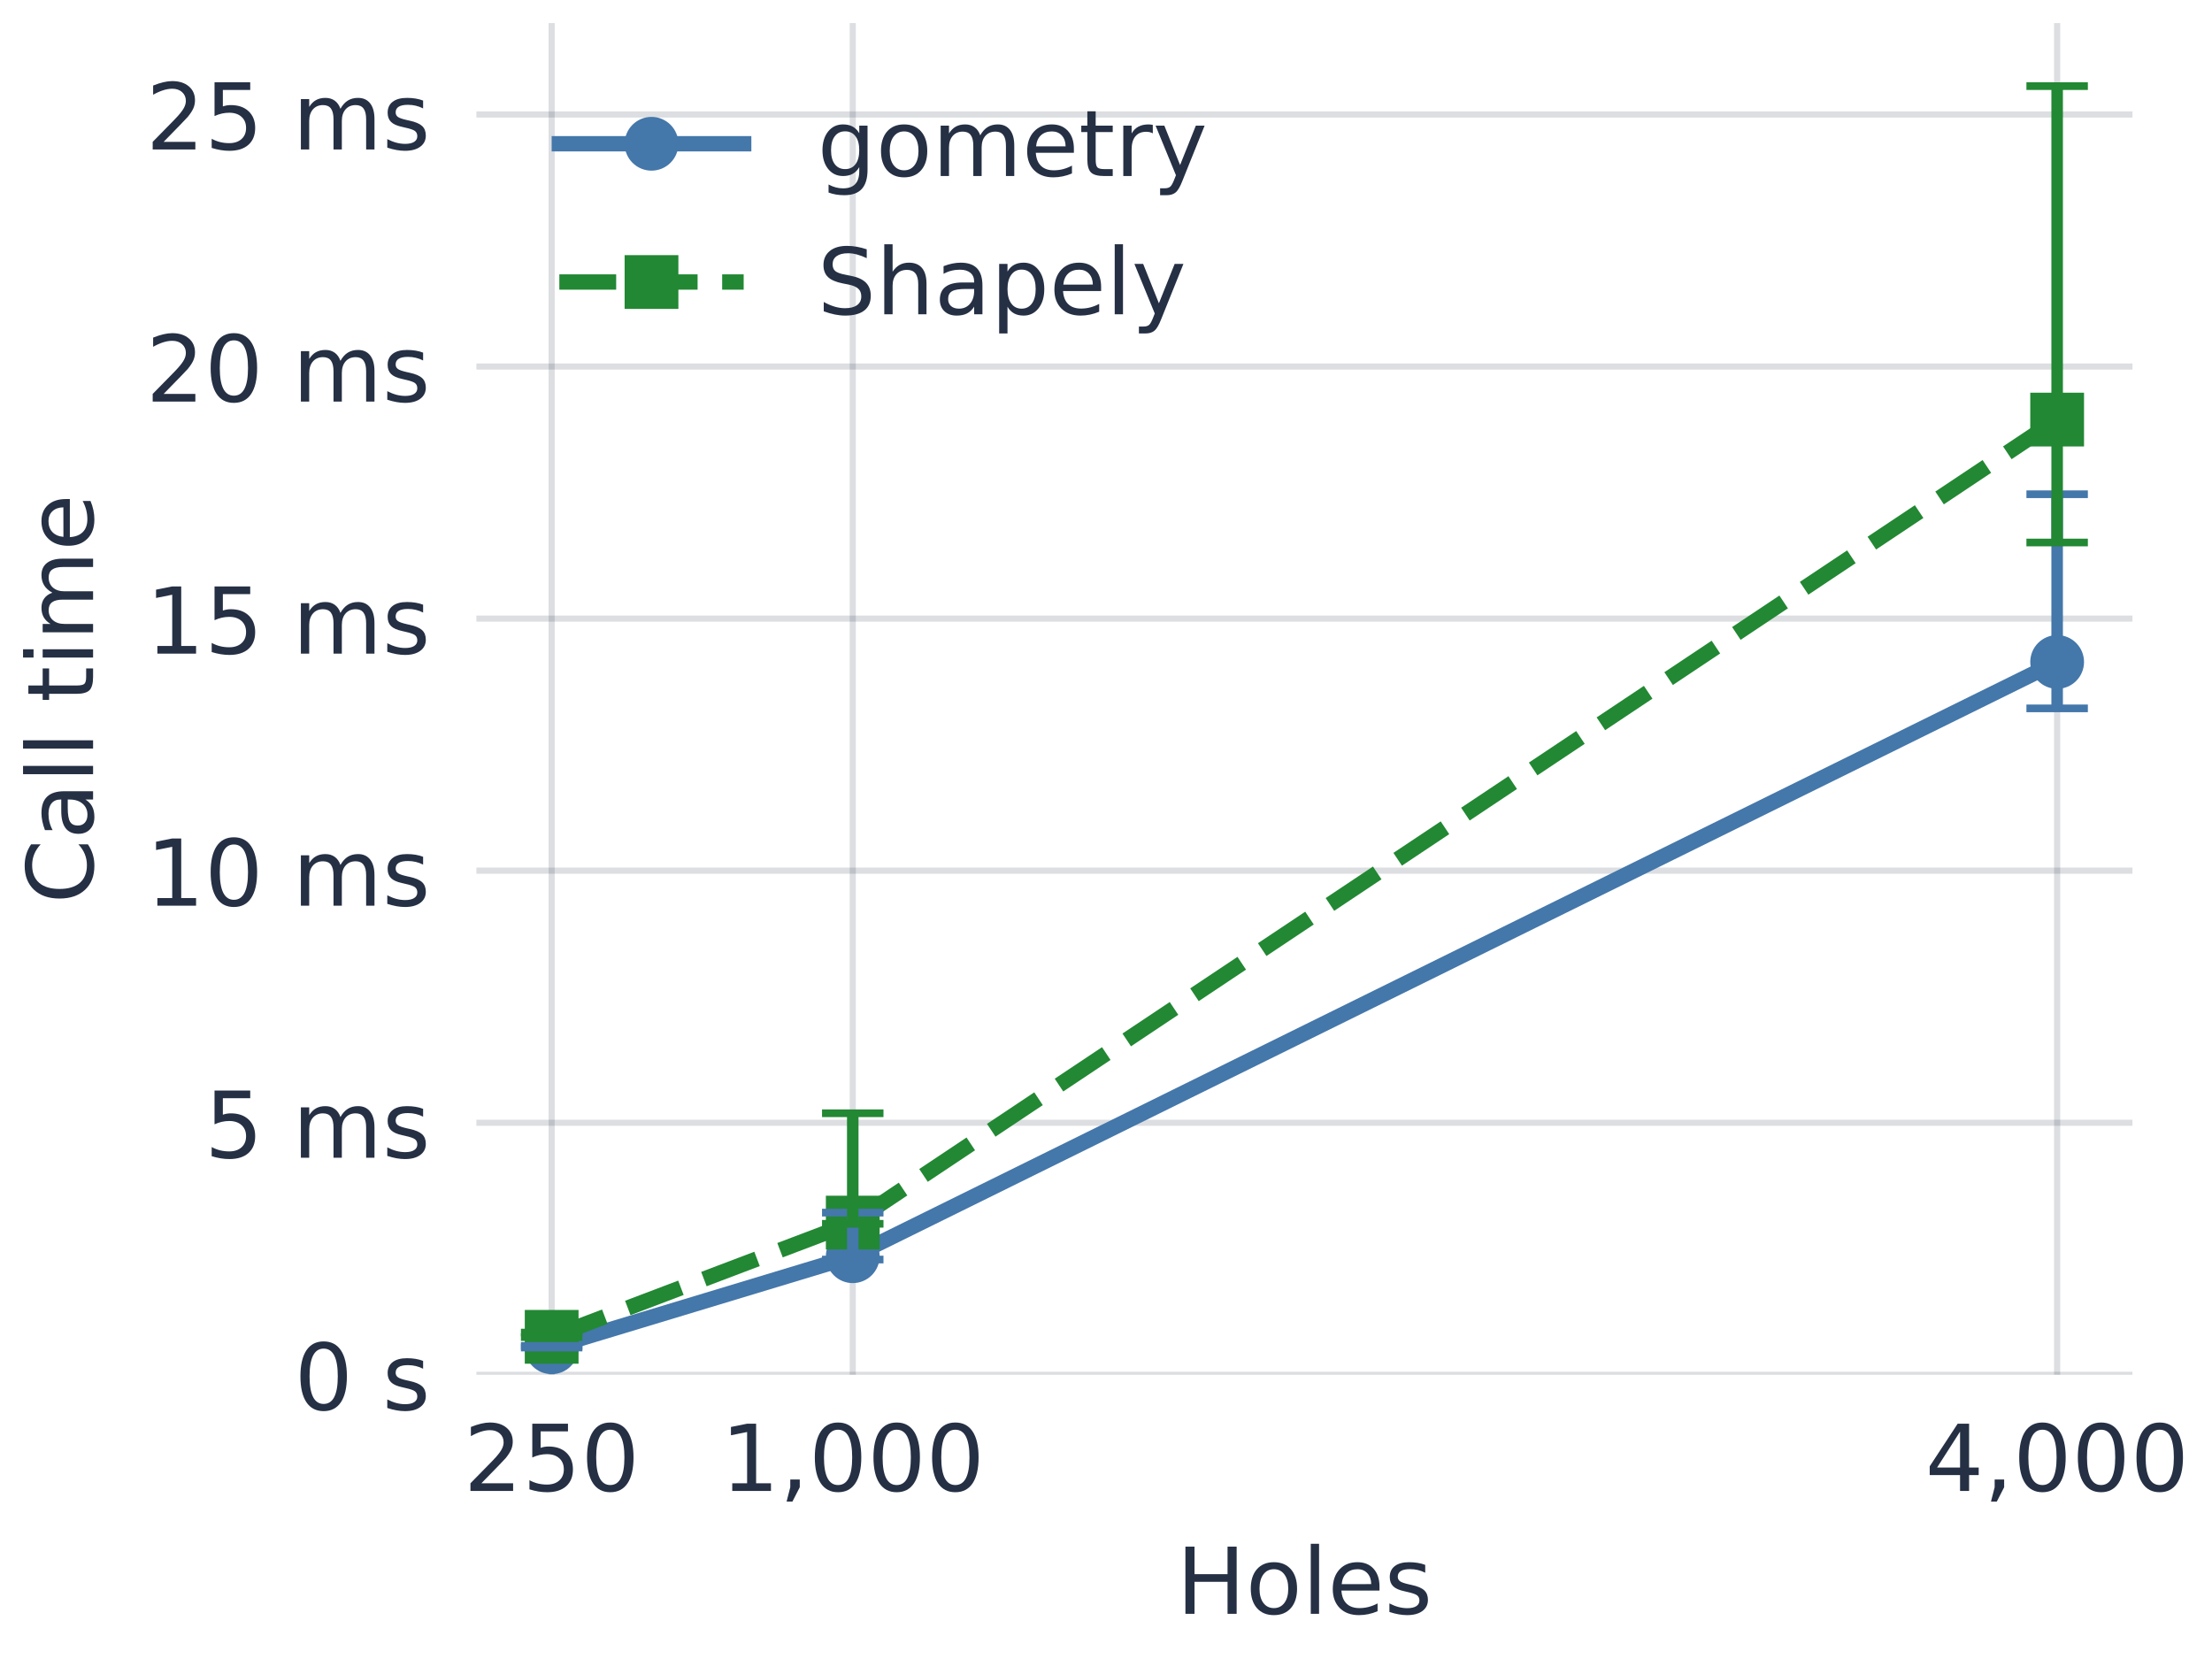
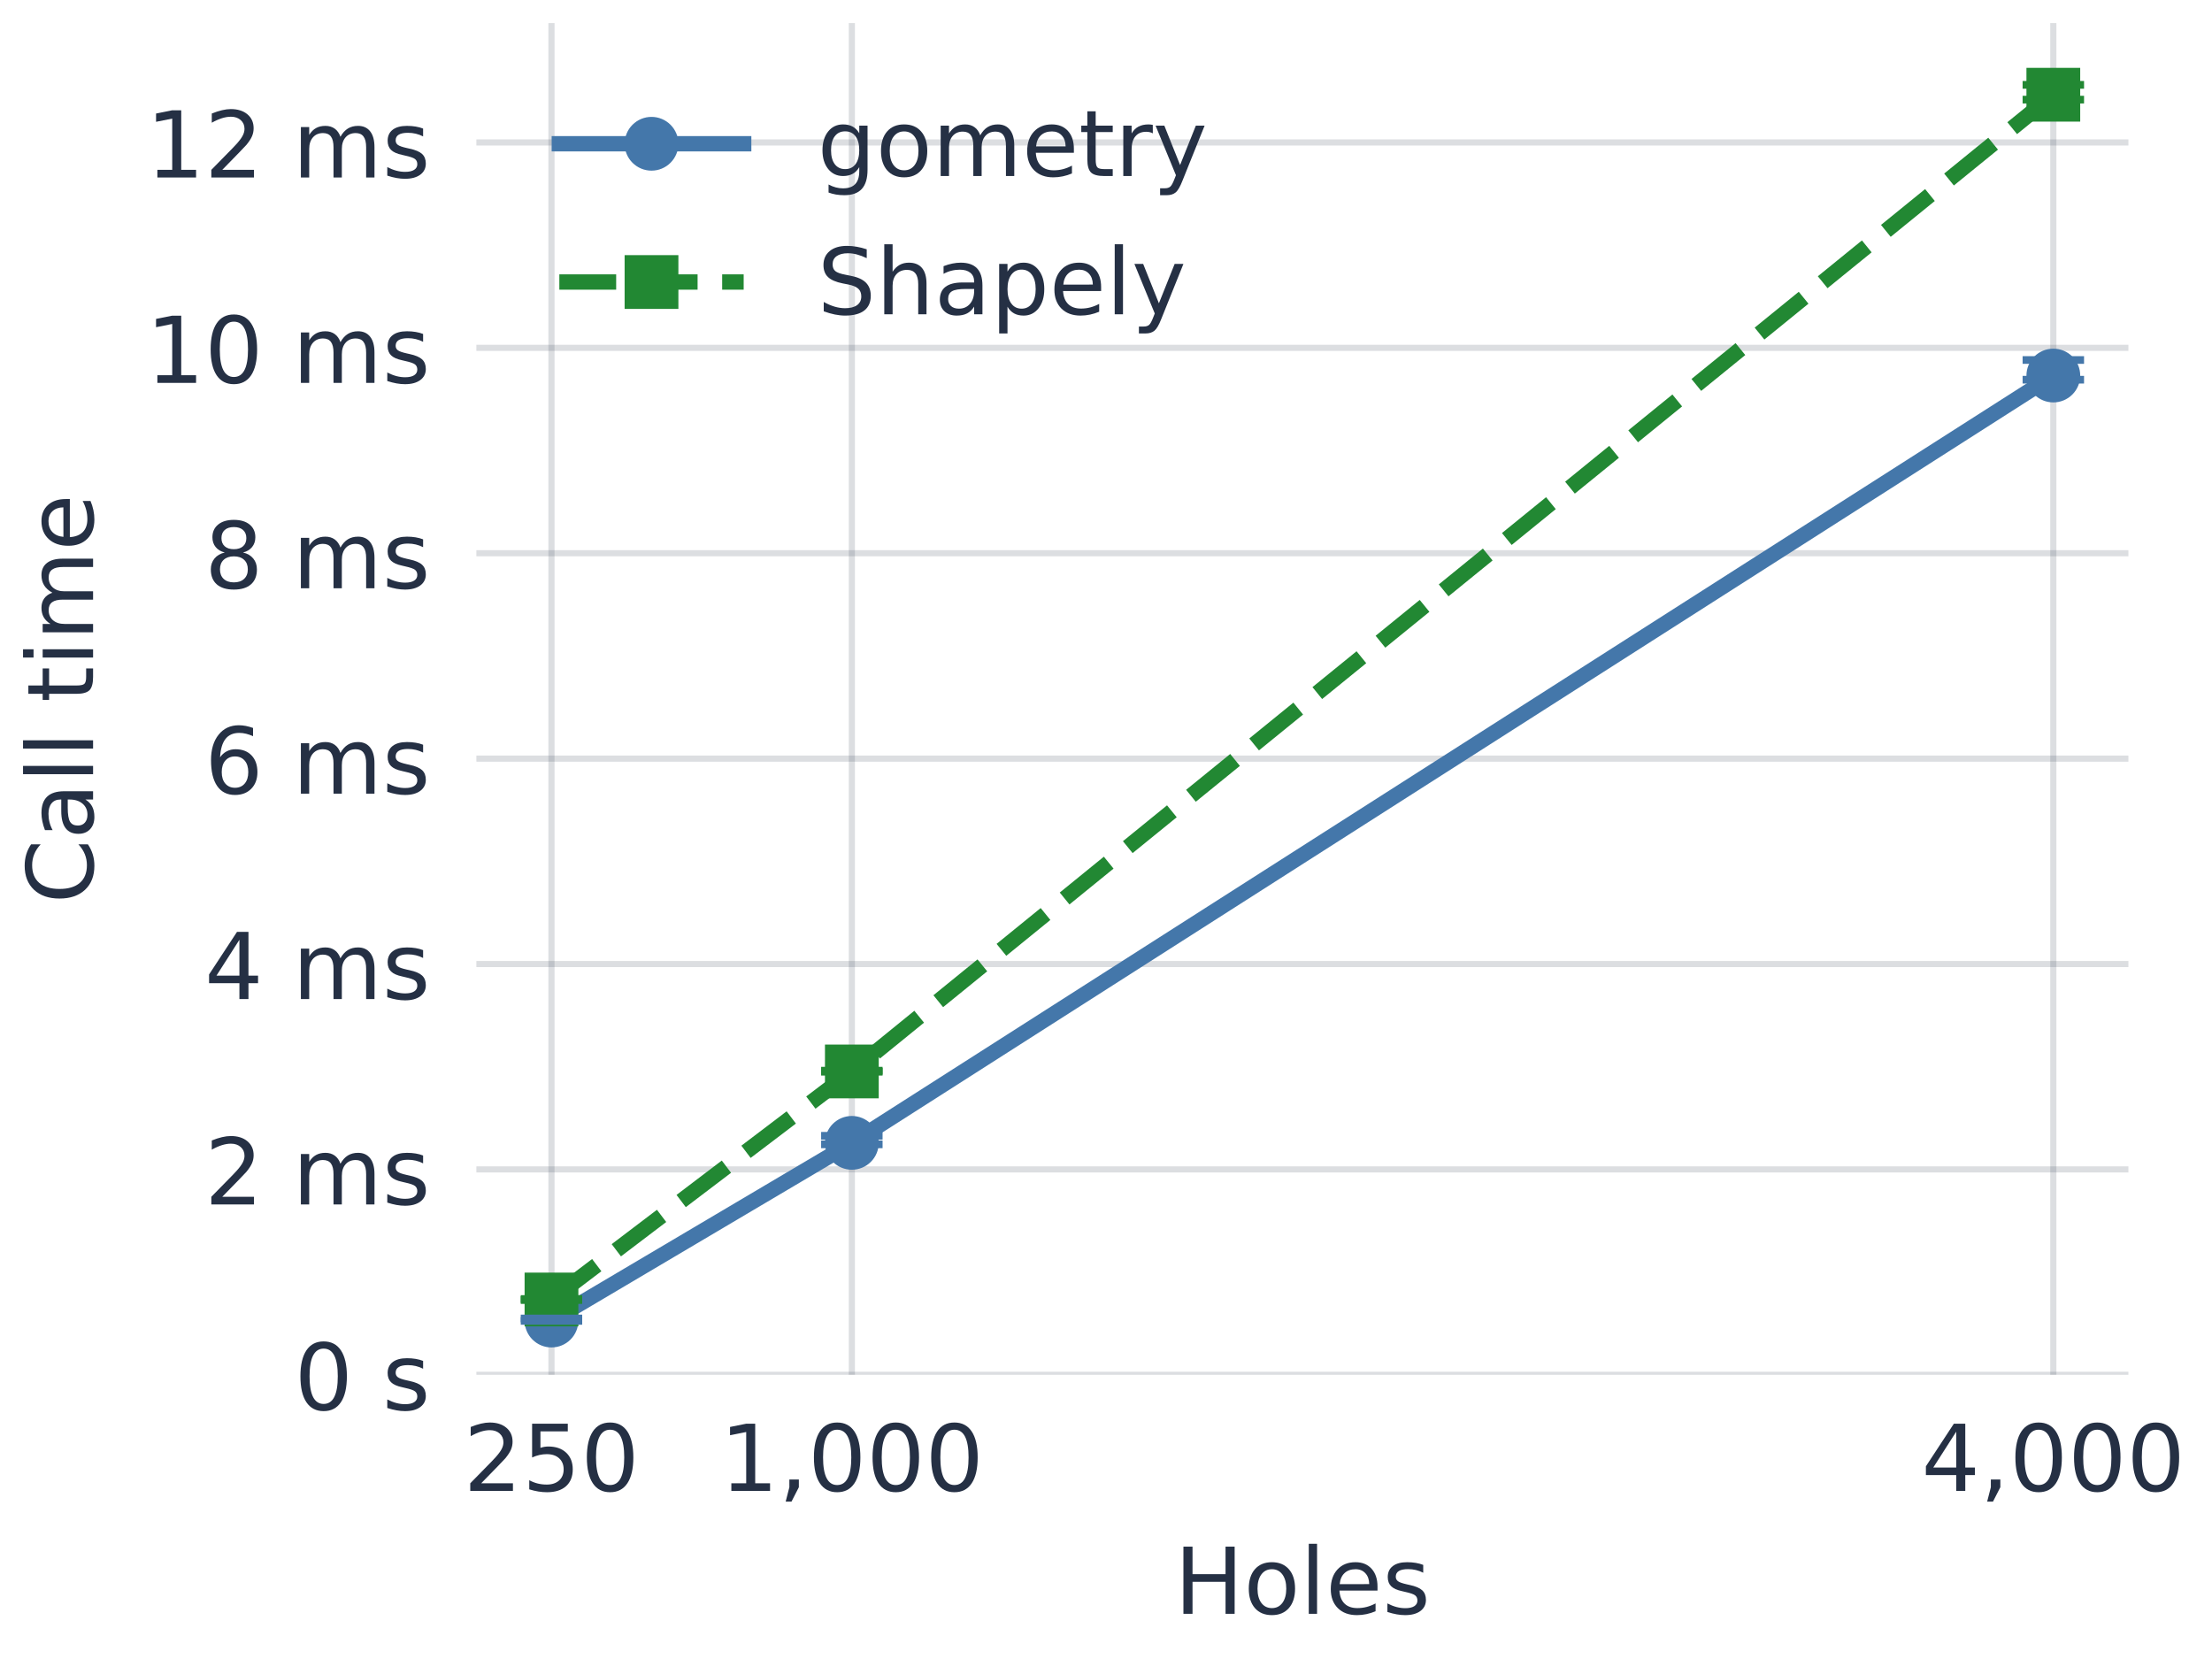
<svg xmlns="http://www.w3.org/2000/svg" xmlns:xlink="http://www.w3.org/1999/xlink" width="288pt" height="216pt" viewBox="0 0 288 216" version="1.1">
  <defs>
    <style type="text/css">*{stroke-linejoin: round; stroke-linecap: butt}</style>
  </defs>
  <g id="figure_1">
    <g id="patch_1">
      <path d="M 0 216 L 288 216 L 288 0 L 0 0 L 0 216 z " style="fill: none" />
    </g>
    <g id="axes_1">
      <g id="patch_2">
-         <path d="M 62.025 178.999 L 277.638 178.999 L 277.638 3 L 62.025 3 L 62.025 178.999 z " style="fill: none" />
+         <path d="M 62.025 178.999 L 277.118 178.999 L 277.118 3 L 62.025 3 L 62.025 178.999 z " style="fill: none" />
      </g>
      <g id="matplotlib.axis_1">
        <g id="xtick_1">
          <g id="line2d_1">
-             <path d="M 71.826 178.999 L 71.826 3 " clip-path="url(#pf48d972adc)" style="fill: none; stroke: #253044; stroke-opacity: 0.16; stroke-width: 0.8; stroke-linecap: square" />
+             <path d="M 71.802 178.999 L 71.802 3 " clip-path="url(#p53daf9d5aa)" style="fill: none; stroke: #253044; stroke-opacity: 0.16; stroke-width: 0.8; stroke-linecap: square" />
          </g>
          <g id="line2d_2" />
          <g id="text_1">
-             <g style="fill: #253044" transform="translate(60.37304 194.116) scale(0.12 -0.12)">
+             <g style="fill: #253044" transform="translate(60.34939 194.116) scale(0.12 -0.12)">
              <defs>
                <path id="DejaVuSans-15" d="M 1228 531 L 3431 531 L 3431 0 L 469 0 L 469 531 Q 828 903 1448 1529 Q 2069 2156 2228 2338 Q 2531 2678 2651 2914 Q 2772 3150 2772 3378 Q 2772 3750 2511 3984 Q 2250 4219 1831 4219 Q 1534 4219 1204 4116 Q 875 4013 500 3803 L 500 4441 Q 881 4594 1212 4672 Q 1544 4750 1819 4750 Q 2544 4750 2975 4387 Q 3406 4025 3406 3419 Q 3406 3131 3298 2873 Q 3191 2616 2906 2266 Q 2828 2175 2409 1742 Q 1991 1309 1228 531 z " transform="scale(0.015625)" />
                <path id="DejaVuSans-18" d="M 691 4666 L 3169 4666 L 3169 4134 L 1269 4134 L 1269 2991 Q 1406 3038 1543 3061 Q 1681 3084 1819 3084 Q 2600 3084 3056 2656 Q 3513 2228 3513 1497 Q 3513 744 3044 326 Q 2575 -91 1722 -91 Q 1428 -91 1123 -41 Q 819 9 494 109 L 494 744 Q 775 591 1075 516 Q 1375 441 1709 441 Q 2250 441 2565 725 Q 2881 1009 2881 1497 Q 2881 1984 2565 2268 Q 2250 2553 1709 2553 Q 1456 2553 1204 2497 Q 953 2441 691 2322 L 691 4666 z " transform="scale(0.015625)" />
                <path id="DejaVuSans-13" d="M 2034 4250 Q 1547 4250 1301 3770 Q 1056 3291 1056 2328 Q 1056 1369 1301 889 Q 1547 409 2034 409 Q 2525 409 2770 889 Q 3016 1369 3016 2328 Q 3016 3291 2770 3770 Q 2525 4250 2034 4250 z M 2034 4750 Q 2819 4750 3233 4129 Q 3647 3509 3647 2328 Q 3647 1150 3233 529 Q 2819 -91 2034 -91 Q 1250 -91 836 529 Q 422 1150 422 2328 Q 422 3509 836 4129 Q 1250 4750 2034 4750 z " transform="scale(0.015625)" />
              </defs>
              <use xlink:href="#DejaVuSans-15" />
              <use xlink:href="#DejaVuSans-18" transform="translate(63.625 0)" />
              <use xlink:href="#DejaVuSans-13" transform="translate(127.25 0)" />
            </g>
          </g>
        </g>
        <g id="xtick_2">
          <g id="line2d_3">
-             <path d="M 111.028 178.999 L 111.028 3 " clip-path="url(#pf48d972adc)" style="fill: none; stroke: #253044; stroke-opacity: 0.16; stroke-width: 0.8; stroke-linecap: square" />
+             <path d="M 110.91 178.999 L 110.91 3 " clip-path="url(#p53daf9d5aa)" style="fill: none; stroke: #253044; stroke-opacity: 0.16; stroke-width: 0.8; stroke-linecap: square" />
          </g>
          <g id="line2d_4" />
          <g id="text_2">
-             <g style="fill: #253044" transform="translate(93.85114 194.116) scale(0.12 -0.12)">
+             <g style="fill: #253044" transform="translate(93.73286 194.116) scale(0.12 -0.12)">
              <defs>
                <path id="DejaVuSans-14" d="M 794 531 L 1825 531 L 1825 4091 L 703 3866 L 703 4441 L 1819 4666 L 2450 4666 L 2450 531 L 3481 531 L 3481 0 L 794 0 L 794 531 z " transform="scale(0.015625)" />
                <path id="DejaVuSans-f" d="M 750 794 L 1409 794 L 1409 256 L 897 -744 L 494 -744 L 750 256 L 750 794 z " transform="scale(0.015625)" />
              </defs>
              <use xlink:href="#DejaVuSans-14" />
              <use xlink:href="#DejaVuSans-f" transform="translate(63.625 0)" />
              <use xlink:href="#DejaVuSans-13" transform="translate(95.40625 0)" />
              <use xlink:href="#DejaVuSans-13" transform="translate(159.0312 0)" />
              <use xlink:href="#DejaVuSans-13" transform="translate(222.6562 0)" />
            </g>
          </g>
        </g>
        <g id="xtick_3">
          <g id="line2d_5">
-             <path d="M 267.838 178.999 L 267.838 3 " clip-path="url(#pf48d972adc)" style="fill: none; stroke: #253044; stroke-opacity: 0.16; stroke-width: 0.8; stroke-linecap: square" />
+             <path d="M 267.341 178.999 L 267.341 3 " clip-path="url(#p53daf9d5aa)" style="fill: none; stroke: #253044; stroke-opacity: 0.16; stroke-width: 0.8; stroke-linecap: square" />
          </g>
          <g id="line2d_6" />
          <g id="text_3">
-             <g style="fill: #253044" transform="translate(250.661 194.116) scale(0.12 -0.12)">
+             <g style="fill: #253044" transform="translate(250.1643 194.116) scale(0.12 -0.12)">
              <defs>
                <path id="DejaVuSans-17" d="M 2419 4116 L 825 1625 L 2419 1625 L 2419 4116 z M 2253 4666 L 3047 4666 L 3047 1625 L 3713 1625 L 3713 1100 L 3047 1100 L 3047 0 L 2419 0 L 2419 1100 L 313 1100 L 313 1709 L 2253 4666 z " transform="scale(0.015625)" />
              </defs>
              <use xlink:href="#DejaVuSans-17" />
              <use xlink:href="#DejaVuSans-f" transform="translate(63.625 0)" />
              <use xlink:href="#DejaVuSans-13" transform="translate(95.40625 0)" />
              <use xlink:href="#DejaVuSans-13" transform="translate(159.0312 0)" />
              <use xlink:href="#DejaVuSans-13" transform="translate(222.6562 0)" />
            </g>
          </g>
        </g>
        <g id="text_4">
-           <g style="fill: #253044" transform="translate(153.1639 210.1169) scale(0.12 -0.12)">
+           <g style="fill: #253044" transform="translate(152.9037 210.1169) scale(0.12 -0.12)">
            <defs>
              <path id="DejaVuSans-2b" d="M 628 4666 L 1259 4666 L 1259 2753 L 3553 2753 L 3553 4666 L 4184 4666 L 4184 0 L 3553 0 L 3553 2222 L 1259 2222 L 1259 0 L 628 0 L 628 4666 z " transform="scale(0.015625)" />
              <path id="DejaVuSans-52" d="M 1959 3097 Q 1497 3097 1228 2736 Q 959 2375 959 1747 Q 959 1119 1226 758 Q 1494 397 1959 397 Q 2419 397 2687 759 Q 2956 1122 2956 1747 Q 2956 2369 2687 2733 Q 2419 3097 1959 3097 z M 1959 3584 Q 2709 3584 3137 3096 Q 3566 2609 3566 1747 Q 3566 888 3137 398 Q 2709 -91 1959 -91 Q 1206 -91 779 398 Q 353 888 353 1747 Q 353 2609 779 3096 Q 1206 3584 1959 3584 z " transform="scale(0.015625)" />
              <path id="DejaVuSans-4f" d="M 603 4863 L 1178 4863 L 1178 0 L 603 0 L 603 4863 z " transform="scale(0.015625)" />
              <path id="DejaVuSans-48" d="M 3597 1894 L 3597 1613 L 953 1613 Q 991 1019 1311 708 Q 1631 397 2203 397 Q 2534 397 2845 478 Q 3156 559 3463 722 L 3463 178 Q 3153 47 2828 -22 Q 2503 -91 2169 -91 Q 1331 -91 842 396 Q 353 884 353 1716 Q 353 2575 817 3079 Q 1281 3584 2069 3584 Q 2775 3584 3186 3129 Q 3597 2675 3597 1894 z M 3022 2063 Q 3016 2534 2758 2815 Q 2500 3097 2075 3097 Q 1594 3097 1305 2825 Q 1016 2553 972 2059 L 3022 2063 z " transform="scale(0.015625)" />
              <path id="DejaVuSans-56" d="M 2834 3397 L 2834 2853 Q 2591 2978 2328 3040 Q 2066 3103 1784 3103 Q 1356 3103 1142 2972 Q 928 2841 928 2578 Q 928 2378 1081 2264 Q 1234 2150 1697 2047 L 1894 2003 Q 2506 1872 2764 1633 Q 3022 1394 3022 966 Q 3022 478 2636 193 Q 2250 -91 1575 -91 Q 1294 -91 989 -36 Q 684 19 347 128 L 347 722 Q 666 556 975 473 Q 1284 391 1588 391 Q 1994 391 2212 530 Q 2431 669 2431 922 Q 2431 1156 2273 1281 Q 2116 1406 1581 1522 L 1381 1569 Q 847 1681 609 1914 Q 372 2147 372 2553 Q 372 3047 722 3315 Q 1072 3584 1716 3584 Q 2034 3584 2315 3537 Q 2597 3491 2834 3397 z " transform="scale(0.015625)" />
            </defs>
            <use xlink:href="#DejaVuSans-2b" />
            <use xlink:href="#DejaVuSans-52" transform="translate(75.20312 0)" />
            <use xlink:href="#DejaVuSans-4f" transform="translate(136.3906 0)" />
            <use xlink:href="#DejaVuSans-48" transform="translate(164.1719 0)" />
            <use xlink:href="#DejaVuSans-56" transform="translate(225.7031 0)" />
          </g>
        </g>
      </g>
      <g id="matplotlib.axis_2">
        <g id="ytick_1">
          <g id="line2d_7">
-             <path d="M 62.025 178.999 L 277.638 178.999 " clip-path="url(#pf48d972adc)" style="fill: none; stroke: #253044; stroke-opacity: 0.16; stroke-width: 0.8; stroke-linecap: square" />
+             <path d="M 62.025 178.999 L 277.118 178.999 " clip-path="url(#p53daf9d5aa)" style="fill: none; stroke: #253044; stroke-opacity: 0.16; stroke-width: 0.8; stroke-linecap: square" />
          </g>
          <g id="line2d_8" />
          <g id="text_5">
            <g style="fill: #253044" transform="translate(38.32493 183.5574) scale(0.12 -0.12)">
              <defs>
                <path id="DejaVuSans-3" transform="scale(0.015625)" />
              </defs>
              <use xlink:href="#DejaVuSans-13" />
              <use xlink:href="#DejaVuSans-3" transform="translate(63.625 0)" />
              <use xlink:href="#DejaVuSans-56" transform="translate(95.40625 0)" />
            </g>
          </g>
        </g>
        <g id="ytick_2">
          <g id="line2d_9">
-             <path d="M 62.025 146.18 L 277.638 146.18 " clip-path="url(#pf48d972adc)" style="fill: none; stroke: #253044; stroke-opacity: 0.16; stroke-width: 0.8; stroke-linecap: square" />
+             <path d="M 62.025 152.257 L 277.118 152.257 " clip-path="url(#p53daf9d5aa)" style="fill: none; stroke: #253044; stroke-opacity: 0.16; stroke-width: 0.8; stroke-linecap: square" />
          </g>
          <g id="line2d_10" />
          <g id="text_6">
-             <g style="fill: #253044" transform="translate(26.63618 150.7388) scale(0.12 -0.12)">
+             <g style="fill: #253044" transform="translate(26.63618 156.816) scale(0.12 -0.12)">
              <defs>
                <path id="DejaVuSans-50" d="M 3328 2828 Q 3544 3216 3844 3400 Q 4144 3584 4550 3584 Q 5097 3584 5394 3201 Q 5691 2819 5691 2113 L 5691 0 L 5113 0 L 5113 2094 Q 5113 2597 4934 2840 Q 4756 3084 4391 3084 Q 3944 3084 3684 2787 Q 3425 2491 3425 1978 L 3425 0 L 2847 0 L 2847 2094 Q 2847 2600 2669 2842 Q 2491 3084 2119 3084 Q 1678 3084 1418 2786 Q 1159 2488 1159 1978 L 1159 0 L 581 0 L 581 3500 L 1159 3500 L 1159 2956 Q 1356 3278 1631 3431 Q 1906 3584 2284 3584 Q 2666 3584 2933 3390 Q 3200 3197 3328 2828 z " transform="scale(0.015625)" />
              </defs>
-               <use xlink:href="#DejaVuSans-18" />
+               <use xlink:href="#DejaVuSans-15" />
              <use xlink:href="#DejaVuSans-3" transform="translate(63.625 0)" />
              <use xlink:href="#DejaVuSans-50" transform="translate(95.40625 0)" />
              <use xlink:href="#DejaVuSans-56" transform="translate(192.8125 0)" />
            </g>
          </g>
        </g>
        <g id="ytick_3">
          <g id="line2d_11">
-             <path d="M 62.025 113.361 L 277.638 113.361 " clip-path="url(#pf48d972adc)" style="fill: none; stroke: #253044; stroke-opacity: 0.16; stroke-width: 0.8; stroke-linecap: square" />
+             <path d="M 62.025 125.516 L 277.118 125.516 " clip-path="url(#p53daf9d5aa)" style="fill: none; stroke: #253044; stroke-opacity: 0.16; stroke-width: 0.8; stroke-linecap: square" />
          </g>
          <g id="line2d_12" />
          <g id="text_7">
-             <g style="fill: #253044" transform="translate(19.00118 117.9201) scale(0.12 -0.12)">
+             <g style="fill: #253044" transform="translate(26.63618 130.0745) scale(0.12 -0.12)">
+               <use xlink:href="#DejaVuSans-17" />
+               <use xlink:href="#DejaVuSans-3" transform="translate(63.625 0)" />
+               <use xlink:href="#DejaVuSans-50" transform="translate(95.40625 0)" />
+               <use xlink:href="#DejaVuSans-56" transform="translate(192.8125 0)" />
+             </g>
+           </g>
+         </g>
+         <g id="ytick_4">
+           <g id="line2d_13">
+             <path d="M 62.025 98.774 L 277.118 98.774 " clip-path="url(#p53daf9d5aa)" style="fill: none; stroke: #253044; stroke-opacity: 0.16; stroke-width: 0.8; stroke-linecap: square" />
+           </g>
+           <g id="line2d_14" />
+           <g id="text_8">
+             <g style="fill: #253044" transform="translate(26.63618 103.3331) scale(0.12 -0.12)">
+               <defs>
+                 <path id="DejaVuSans-19" d="M 2113 2584 Q 1688 2584 1439 2293 Q 1191 2003 1191 1497 Q 1191 994 1439 701 Q 1688 409 2113 409 Q 2538 409 2786 701 Q 3034 994 3034 1497 Q 3034 2003 2786 2293 Q 2538 2584 2113 2584 z M 3366 4563 L 3366 3988 Q 3128 4100 2886 4159 Q 2644 4219 2406 4219 Q 1781 4219 1451 3797 Q 1122 3375 1075 2522 Q 1259 2794 1537 2939 Q 1816 3084 2150 3084 Q 2853 3084 3261 2657 Q 3669 2231 3669 1497 Q 3669 778 3244 343 Q 2819 -91 2113 -91 Q 1303 -91 875 529 Q 447 1150 447 2328 Q 447 3434 972 4092 Q 1497 4750 2381 4750 Q 2619 4750 2861 4703 Q 3103 4656 3366 4563 z " transform="scale(0.015625)" />
+               </defs>
+               <use xlink:href="#DejaVuSans-19" />
+               <use xlink:href="#DejaVuSans-3" transform="translate(63.625 0)" />
+               <use xlink:href="#DejaVuSans-50" transform="translate(95.40625 0)" />
+               <use xlink:href="#DejaVuSans-56" transform="translate(192.8125 0)" />
+             </g>
+           </g>
+         </g>
+         <g id="ytick_5">
+           <g id="line2d_15">
+             <path d="M 62.025 72.033 L 277.118 72.033 " clip-path="url(#p53daf9d5aa)" style="fill: none; stroke: #253044; stroke-opacity: 0.16; stroke-width: 0.8; stroke-linecap: square" />
+           </g>
+           <g id="line2d_16" />
+           <g id="text_9">
+             <g style="fill: #253044" transform="translate(26.63618 76.59161) scale(0.12 -0.12)">
+               <defs>
+                 <path id="DejaVuSans-1b" d="M 2034 2216 Q 1584 2216 1326 1975 Q 1069 1734 1069 1313 Q 1069 891 1326 650 Q 1584 409 2034 409 Q 2484 409 2743 651 Q 3003 894 3003 1313 Q 3003 1734 2745 1975 Q 2488 2216 2034 2216 z M 1403 2484 Q 997 2584 770 2862 Q 544 3141 544 3541 Q 544 4100 942 4425 Q 1341 4750 2034 4750 Q 2731 4750 3128 4425 Q 3525 4100 3525 3541 Q 3525 3141 3298 2862 Q 3072 2584 2669 2484 Q 3125 2378 3379 2068 Q 3634 1759 3634 1313 Q 3634 634 3220 271 Q 2806 -91 2034 -91 Q 1263 -91 848 271 Q 434 634 434 1313 Q 434 1759 690 2068 Q 947 2378 1403 2484 z M 1172 3481 Q 1172 3119 1398 2916 Q 1625 2713 2034 2713 Q 2441 2713 2670 2916 Q 2900 3119 2900 3481 Q 2900 3844 2670 4047 Q 2441 4250 2034 4250 Q 1625 4250 1398 4047 Q 1172 3844 1172 3481 z " transform="scale(0.015625)" />
+               </defs>
+               <use xlink:href="#DejaVuSans-1b" />
+               <use xlink:href="#DejaVuSans-3" transform="translate(63.625 0)" />
+               <use xlink:href="#DejaVuSans-50" transform="translate(95.40625 0)" />
+               <use xlink:href="#DejaVuSans-56" transform="translate(192.8125 0)" />
+             </g>
+           </g>
+         </g>
+         <g id="ytick_6">
+           <g id="line2d_17">
+             <path d="M 62.025 45.292 L 277.118 45.292 " clip-path="url(#p53daf9d5aa)" style="fill: none; stroke: #253044; stroke-opacity: 0.16; stroke-width: 0.8; stroke-linecap: square" />
+           </g>
+           <g id="line2d_18" />
+           <g id="text_10">
+             <g style="fill: #253044" transform="translate(19.00118 49.85016) scale(0.12 -0.12)">
              <use xlink:href="#DejaVuSans-14" />
              <use xlink:href="#DejaVuSans-13" transform="translate(63.625 0)" />
              <use xlink:href="#DejaVuSans-3" transform="translate(127.25 0)" />
              <use xlink:href="#DejaVuSans-50" transform="translate(159.0312 0)" />
              <use xlink:href="#DejaVuSans-56" transform="translate(256.4375 0)" />
            </g>
          </g>
        </g>
-         <g id="ytick_4">
-           <g id="line2d_13">
-             <path d="M 62.025 80.543 L 277.638 80.543 " clip-path="url(#pf48d972adc)" style="fill: none; stroke: #253044; stroke-opacity: 0.16; stroke-width: 0.8; stroke-linecap: square" />
-           </g>
-           <g id="line2d_14" />
-           <g id="text_8">
-             <g style="fill: #253044" transform="translate(19.00118 85.10142) scale(0.12 -0.12)">
+         <g id="ytick_7">
+           <g id="line2d_19">
+             <path d="M 62.025 18.55 L 277.118 18.55 " clip-path="url(#p53daf9d5aa)" style="fill: none; stroke: #253044; stroke-opacity: 0.16; stroke-width: 0.8; stroke-linecap: square" />
+           </g>
+           <g id="line2d_20" />
+           <g id="text_11">
+             <g style="fill: #253044" transform="translate(19.00118 23.10871) scale(0.12 -0.12)">
              <use xlink:href="#DejaVuSans-14" />
-               <use xlink:href="#DejaVuSans-18" transform="translate(63.625 0)" />
+               <use xlink:href="#DejaVuSans-15" transform="translate(63.625 0)" />
              <use xlink:href="#DejaVuSans-3" transform="translate(127.25 0)" />
              <use xlink:href="#DejaVuSans-50" transform="translate(159.0312 0)" />
              <use xlink:href="#DejaVuSans-56" transform="translate(256.4375 0)" />
            </g>
          </g>
        </g>
-         <g id="ytick_5">
-           <g id="line2d_15">
-             <path d="M 62.025 47.724 L 277.638 47.724 " clip-path="url(#pf48d972adc)" style="fill: none; stroke: #253044; stroke-opacity: 0.16; stroke-width: 0.8; stroke-linecap: square" />
-           </g>
-           <g id="line2d_16" />
-           <g id="text_9">
-             <g style="fill: #253044" transform="translate(19.00118 52.28275) scale(0.12 -0.12)">
-               <use xlink:href="#DejaVuSans-15" />
-               <use xlink:href="#DejaVuSans-13" transform="translate(63.625 0)" />
-               <use xlink:href="#DejaVuSans-3" transform="translate(127.25 0)" />
-               <use xlink:href="#DejaVuSans-50" transform="translate(159.0312 0)" />
-               <use xlink:href="#DejaVuSans-56" transform="translate(256.4375 0)" />
-             </g>
-           </g>
-         </g>
-         <g id="ytick_6">
-           <g id="line2d_17">
-             <path d="M 62.025 14.905 L 277.638 14.905 " clip-path="url(#pf48d972adc)" style="fill: none; stroke: #253044; stroke-opacity: 0.16; stroke-width: 0.8; stroke-linecap: square" />
-           </g>
-           <g id="line2d_18" />
-           <g id="text_10">
-             <g style="fill: #253044" transform="translate(19.00118 19.46409) scale(0.12 -0.12)">
-               <use xlink:href="#DejaVuSans-15" />
-               <use xlink:href="#DejaVuSans-18" transform="translate(63.625 0)" />
-               <use xlink:href="#DejaVuSans-3" transform="translate(127.25 0)" />
-               <use xlink:href="#DejaVuSans-50" transform="translate(159.0312 0)" />
-               <use xlink:href="#DejaVuSans-56" transform="translate(256.4375 0)" />
-             </g>
-           </g>
-         </g>
-         <g id="text_11">
+         <g id="text_12">
          <g style="fill: #253044" transform="translate(12.11837 117.662) rotate(-90) scale(0.12 -0.12)">
            <defs>
              <path id="DejaVuSans-26" d="M 4122 4306 L 4122 3641 Q 3803 3938 3442 4084 Q 3081 4231 2675 4231 Q 1875 4231 1450 3742 Q 1025 3253 1025 2328 Q 1025 1406 1450 917 Q 1875 428 2675 428 Q 3081 428 3442 575 Q 3803 722 4122 1019 L 4122 359 Q 3791 134 3420 21 Q 3050 -91 2638 -91 Q 1578 -91 968 557 Q 359 1206 359 2328 Q 359 3453 968 4101 Q 1578 4750 2638 4750 Q 3056 4750 3426 4639 Q 3797 4528 4122 4306 z " transform="scale(0.015625)" />
              <path id="DejaVuSans-44" d="M 2194 1759 Q 1497 1759 1228 1600 Q 959 1441 959 1056 Q 959 750 1161 570 Q 1363 391 1709 391 Q 2188 391 2477 730 Q 2766 1069 2766 1631 L 2766 1759 L 2194 1759 z M 3341 1997 L 3341 0 L 2766 0 L 2766 531 Q 2569 213 2275 61 Q 1981 -91 1556 -91 Q 1019 -91 701 211 Q 384 513 384 1019 Q 384 1609 779 1909 Q 1175 2209 1959 2209 L 2766 2209 L 2766 2266 Q 2766 2663 2505 2880 Q 2244 3097 1772 3097 Q 1472 3097 1187 3025 Q 903 2953 641 2809 L 641 3341 Q 956 3463 1253 3523 Q 1550 3584 1831 3584 Q 2591 3584 2966 3190 Q 3341 2797 3341 1997 z " transform="scale(0.015625)" />
              <path id="DejaVuSans-57" d="M 1172 4494 L 1172 3500 L 2356 3500 L 2356 3053 L 1172 3053 L 1172 1153 Q 1172 725 1289 603 Q 1406 481 1766 481 L 2356 481 L 2356 0 L 1766 0 Q 1100 0 847 248 Q 594 497 594 1153 L 594 3053 L 172 3053 L 172 3500 L 594 3500 L 594 4494 L 1172 4494 z " transform="scale(0.015625)" />
              <path id="DejaVuSans-4c" d="M 603 3500 L 1178 3500 L 1178 0 L 603 0 L 603 3500 z M 603 4863 L 1178 4863 L 1178 4134 L 603 4134 L 603 4863 z " transform="scale(0.015625)" />
            </defs>
            <use xlink:href="#DejaVuSans-26" />
            <use xlink:href="#DejaVuSans-44" transform="translate(69.82812 0)" />
            <use xlink:href="#DejaVuSans-4f" transform="translate(131.1094 0)" />
            <use xlink:href="#DejaVuSans-4f" transform="translate(158.8906 0)" />
            <use xlink:href="#DejaVuSans-3" transform="translate(186.6719 0)" />
            <use xlink:href="#DejaVuSans-57" transform="translate(218.4531 0)" />
            <use xlink:href="#DejaVuSans-4c" transform="translate(257.6562 0)" />
            <use xlink:href="#DejaVuSans-50" transform="translate(285.4375 0)" />
            <use xlink:href="#DejaVuSans-48" transform="translate(382.8438 0)" />
          </g>
        </g>
      </g>
-       <g id="line2d_19">
-         <path d="M 71.826 175.418 L 111.028 163.558 L 267.838 86.186 " clip-path="url(#pf48d972adc)" style="fill: none; stroke: #4477aa; stroke-width: 2; stroke-linecap: square" />
+       <g id="line2d_21">
+         <path d="M 71.802 171.935 L 110.91 148.798 L 267.341 48.894 " clip-path="url(#p53daf9d5aa)" style="fill: none; stroke: #4477aa; stroke-width: 2; stroke-linecap: square" />
        <defs>
          <path id="m4e5c353c37" d="M 0 3 C 0.796 3 1.559 2.684 2.121 2.121 C 2.684 1.559 3 0.796 3 0 C 3 -0.796 2.684 -1.559 2.121 -2.121 C 1.559 -2.684 0.796 -3 0 -3 C -0.796 -3 -1.559 -2.684 -2.121 -2.121 C -2.684 -1.559 -3 -0.796 -3 0 C -3 0.796 -2.684 1.559 -2.121 2.121 C -1.559 2.684 -0.796 3 0 3 z " style="stroke: #4477aa" />
        </defs>
-         <g clip-path="url(#pf48d972adc)">
-           <use xlink:href="#m4e5c353c37" x="71.826" y="175.418" style="fill: #4477aa; stroke: #4477aa" />
-           <use xlink:href="#m4e5c353c37" x="111.028" y="163.558" style="fill: #4477aa; stroke: #4477aa" />
-           <use xlink:href="#m4e5c353c37" x="267.838" y="86.186" style="fill: #4477aa; stroke: #4477aa" />
-         </g>
-       </g>
-       <g id="line2d_20">
-         <path d="M 71.826 174.054 L 111.028 159.181 L 267.838 54.629 " clip-path="url(#pf48d972adc)" style="fill: none; stroke-dasharray: 7.4,3.2; stroke-dashoffset: 0; stroke: #228833; stroke-width: 2" />
+         <g clip-path="url(#p53daf9d5aa)">
+           <use xlink:href="#m4e5c353c37" x="71.802" y="171.935" style="fill: #4477aa; stroke: #4477aa" />
+           <use xlink:href="#m4e5c353c37" x="110.91" y="148.798" style="fill: #4477aa; stroke: #4477aa" />
+           <use xlink:href="#m4e5c353c37" x="267.341" y="48.894" style="fill: #4477aa; stroke: #4477aa" />
+         </g>
+       </g>
+       <g id="line2d_22">
+         <path d="M 71.802 169.193 L 110.91 139.501 L 267.341 12.334 " clip-path="url(#p53daf9d5aa)" style="fill: none; stroke-dasharray: 7.4,3.2; stroke-dashoffset: 0; stroke: #228833; stroke-width: 2" />
        <defs>
          <path id="m59efee9241" d="M -3 3 L 3 3 L 3 -3 L -3 -3 z " style="stroke: #228833; stroke-linejoin: miter" />
        </defs>
-         <g clip-path="url(#pf48d972adc)">
-           <use xlink:href="#m59efee9241" x="71.826" y="174.054" style="fill: #228833; stroke: #228833; stroke-linejoin: miter" />
-           <use xlink:href="#m59efee9241" x="111.028" y="159.181" style="fill: #228833; stroke: #228833; stroke-linejoin: miter" />
-           <use xlink:href="#m59efee9241" x="267.838" y="54.629" style="fill: #228833; stroke: #228833; stroke-linejoin: miter" />
+         <g clip-path="url(#p53daf9d5aa)">
+           <use xlink:href="#m59efee9241" x="71.802" y="169.193" style="fill: #228833; stroke: #228833; stroke-linejoin: miter" />
+           <use xlink:href="#m59efee9241" x="110.91" y="139.501" style="fill: #228833; stroke: #228833; stroke-linejoin: miter" />
+           <use xlink:href="#m59efee9241" x="267.341" y="12.334" style="fill: #228833; stroke: #228833; stroke-linejoin: miter" />
        </g>
      </g>
      <g id="LineCollection_1">
-         <path d="M 71.826 175.45 L 71.826 175.232 " clip-path="url(#pf48d972adc)" style="fill: none; stroke: #4477aa; stroke-width: 1.5" />
-       </g>
-       <g id="line2d_21">
+         <path d="M 71.802 171.975 L 71.802 171.661 " clip-path="url(#p53daf9d5aa)" style="fill: none; stroke: #4477aa; stroke-width: 1.5" />
+       </g>
+       <g id="line2d_23">
        <defs>
          <path id="m83a3b47bb3" d="M 4 0 L -4 -0 " style="stroke: #4477aa" />
        </defs>
-         <g clip-path="url(#pf48d972adc)">
-           <use xlink:href="#m83a3b47bb3" x="71.826" y="175.45" style="fill: #4477aa; stroke: #4477aa" />
-         </g>
-       </g>
-       <g id="line2d_22">
-         <g clip-path="url(#pf48d972adc)">
-           <use xlink:href="#m83a3b47bb3" x="71.826" y="175.232" style="fill: #4477aa; stroke: #4477aa" />
+         <g clip-path="url(#p53daf9d5aa)">
+           <use xlink:href="#m83a3b47bb3" x="71.802" y="171.975" style="fill: #4477aa; stroke: #4477aa" />
+         </g>
+       </g>
+       <g id="line2d_24">
+         <g clip-path="url(#p53daf9d5aa)">
+           <use xlink:href="#m83a3b47bb3" x="71.802" y="171.661" style="fill: #4477aa; stroke: #4477aa" />
        </g>
      </g>
      <g id="LineCollection_2">
-         <path d="M 111.028 163.993 L 111.028 157.881 " clip-path="url(#pf48d972adc)" style="fill: none; stroke: #4477aa; stroke-width: 1.5" />
-       </g>
-       <g id="line2d_23">
-         <g clip-path="url(#pf48d972adc)">
-           <use xlink:href="#m83a3b47bb3" x="111.028" y="163.993" style="fill: #4477aa; stroke: #4477aa" />
-         </g>
-       </g>
-       <g id="line2d_24">
-         <g clip-path="url(#pf48d972adc)">
-           <use xlink:href="#m83a3b47bb3" x="111.028" y="157.881" style="fill: #4477aa; stroke: #4477aa" />
+         <path d="M 110.91 148.992 L 110.91 147.876 " clip-path="url(#p53daf9d5aa)" style="fill: none; stroke: #4477aa; stroke-width: 1.5" />
+       </g>
+       <g id="line2d_25">
+         <g clip-path="url(#p53daf9d5aa)">
+           <use xlink:href="#m83a3b47bb3" x="110.91" y="148.992" style="fill: #4477aa; stroke: #4477aa" />
+         </g>
+       </g>
+       <g id="line2d_26">
+         <g clip-path="url(#p53daf9d5aa)">
+           <use xlink:href="#m83a3b47bb3" x="110.91" y="147.876" style="fill: #4477aa; stroke: #4477aa" />
        </g>
      </g>
      <g id="LineCollection_3">
-         <path d="M 267.838 92.232 L 267.838 64.353 " clip-path="url(#pf48d972adc)" style="fill: none; stroke: #4477aa; stroke-width: 1.5" />
-       </g>
-       <g id="line2d_25">
-         <g clip-path="url(#pf48d972adc)">
-           <use xlink:href="#m83a3b47bb3" x="267.838" y="92.232" style="fill: #4477aa; stroke: #4477aa" />
-         </g>
-       </g>
-       <g id="line2d_26">
-         <g clip-path="url(#pf48d972adc)">
-           <use xlink:href="#m83a3b47bb3" x="267.838" y="64.353" style="fill: #4477aa; stroke: #4477aa" />
+         <path d="M 267.341 49.436 L 267.341 46.874 " clip-path="url(#p53daf9d5aa)" style="fill: none; stroke: #4477aa; stroke-width: 1.5" />
+       </g>
+       <g id="line2d_27">
+         <g clip-path="url(#p53daf9d5aa)">
+           <use xlink:href="#m83a3b47bb3" x="267.341" y="49.436" style="fill: #4477aa; stroke: #4477aa" />
+         </g>
+       </g>
+       <g id="line2d_28">
+         <g clip-path="url(#p53daf9d5aa)">
+           <use xlink:href="#m83a3b47bb3" x="267.341" y="46.874" style="fill: #4477aa; stroke: #4477aa" />
        </g>
      </g>
      <g id="LineCollection_4">
-         <path d="M 71.826 174.088 L 71.826 173.498 " clip-path="url(#pf48d972adc)" style="fill: none; stroke: #228833; stroke-width: 1.5" />
-       </g>
-       <g id="line2d_27">
+         <path d="M 71.802 169.267 L 71.802 169.129 " clip-path="url(#p53daf9d5aa)" style="fill: none; stroke: #228833; stroke-width: 1.5" />
+       </g>
+       <g id="line2d_29">
        <defs>
          <path id="mb35ccb0ca6" d="M 4 0 L -4 -0 " style="stroke: #228833" />
        </defs>
-         <g clip-path="url(#pf48d972adc)">
-           <use xlink:href="#mb35ccb0ca6" x="71.826" y="174.088" style="fill: #228833; stroke: #228833" />
-         </g>
-       </g>
-       <g id="line2d_28">
-         <g clip-path="url(#pf48d972adc)">
-           <use xlink:href="#mb35ccb0ca6" x="71.826" y="173.498" style="fill: #228833; stroke: #228833" />
+         <g clip-path="url(#p53daf9d5aa)">
+           <use xlink:href="#mb35ccb0ca6" x="71.802" y="169.267" style="fill: #228833; stroke: #228833" />
+         </g>
+       </g>
+       <g id="line2d_30">
+         <g clip-path="url(#p53daf9d5aa)">
+           <use xlink:href="#mb35ccb0ca6" x="71.802" y="169.129" style="fill: #228833; stroke: #228833" />
        </g>
      </g>
      <g id="LineCollection_5">
-         <path d="M 111.028 159.337 L 111.028 144.942 " clip-path="url(#pf48d972adc)" style="fill: none; stroke: #228833; stroke-width: 1.5" />
-       </g>
-       <g id="line2d_29">
-         <g clip-path="url(#pf48d972adc)">
-           <use xlink:href="#mb35ccb0ca6" x="111.028" y="159.337" style="fill: #228833; stroke: #228833" />
-         </g>
-       </g>
-       <g id="line2d_30">
-         <g clip-path="url(#pf48d972adc)">
-           <use xlink:href="#mb35ccb0ca6" x="111.028" y="144.942" style="fill: #228833; stroke: #228833" />
+         <path d="M 110.91 139.541 L 110.91 139.403 " clip-path="url(#p53daf9d5aa)" style="fill: none; stroke: #228833; stroke-width: 1.5" />
+       </g>
+       <g id="line2d_31">
+         <g clip-path="url(#p53daf9d5aa)">
+           <use xlink:href="#mb35ccb0ca6" x="110.91" y="139.541" style="fill: #228833; stroke: #228833" />
+         </g>
+       </g>
+       <g id="line2d_32">
+         <g clip-path="url(#p53daf9d5aa)">
+           <use xlink:href="#mb35ccb0ca6" x="110.91" y="139.403" style="fill: #228833; stroke: #228833" />
        </g>
      </g>
      <g id="LineCollection_6">
-         <path d="M 267.838 70.632 L 267.838 11.212 " clip-path="url(#pf48d972adc)" style="fill: none; stroke: #228833; stroke-width: 1.5" />
-       </g>
-       <g id="line2d_31">
-         <g clip-path="url(#pf48d972adc)">
-           <use xlink:href="#mb35ccb0ca6" x="267.838" y="70.632" style="fill: #228833; stroke: #228833" />
-         </g>
-       </g>
-       <g id="line2d_32">
-         <g clip-path="url(#pf48d972adc)">
-           <use xlink:href="#mb35ccb0ca6" x="267.838" y="11.212" style="fill: #228833; stroke: #228833" />
+         <path d="M 267.341 12.972 L 267.341 11.047 " clip-path="url(#p53daf9d5aa)" style="fill: none; stroke: #228833; stroke-width: 1.5" />
+       </g>
+       <g id="line2d_33">
+         <g clip-path="url(#p53daf9d5aa)">
+           <use xlink:href="#mb35ccb0ca6" x="267.341" y="12.972" style="fill: #228833; stroke: #228833" />
+         </g>
+       </g>
+       <g id="line2d_34">
+         <g clip-path="url(#p53daf9d5aa)">
+           <use xlink:href="#mb35ccb0ca6" x="267.341" y="11.047" style="fill: #228833; stroke: #228833" />
        </g>
      </g>
      <g id="legend_1">
-         <g id="line2d_33">
+         <g id="line2d_35">
          <path d="M 72.825 18.718 L 84.825 18.718 L 96.825 18.718 " style="fill: none; stroke: #4477aa; stroke-width: 2; stroke-linecap: square" />
          <g>
            <use xlink:href="#m4e5c353c37" x="84.825" y="18.718" style="fill: #4477aa; stroke: #4477aa" />
          </g>
        </g>
-         <g id="text_12">
+         <g id="text_13">
          <g style="fill: #253044" transform="translate(106.4249 22.91837) scale(0.12 -0.12)">
            <defs>
              <path id="DejaVuSans-4a" d="M 2906 1791 Q 2906 2416 2648 2759 Q 2391 3103 1925 3103 Q 1463 3103 1205 2759 Q 947 2416 947 1791 Q 947 1169 1205 825 Q 1463 481 1925 481 Q 2391 481 2648 825 Q 2906 1169 2906 1791 z M 3481 434 Q 3481 -459 3084 -895 Q 2688 -1331 1869 -1331 Q 1566 -1331 1297 -1286 Q 1028 -1241 775 -1147 L 775 -588 Q 1028 -725 1275 -790 Q 1522 -856 1778 -856 Q 2344 -856 2625 -561 Q 2906 -266 2906 331 L 2906 616 Q 2728 306 2450 153 Q 2172 0 1784 0 Q 1141 0 747 490 Q 353 981 353 1791 Q 353 2603 747 3093 Q 1141 3584 1784 3584 Q 2172 3584 2450 3431 Q 2728 3278 2906 2969 L 2906 3500 L 3481 3500 L 3481 434 z " transform="scale(0.015625)" />
              <path id="DejaVuSans-55" d="M 2631 2963 Q 2534 3019 2420 3045 Q 2306 3072 2169 3072 Q 1681 3072 1420 2755 Q 1159 2438 1159 1844 L 1159 0 L 581 0 L 581 3500 L 1159 3500 L 1159 2956 Q 1341 3275 1631 3429 Q 1922 3584 2338 3584 Q 2397 3584 2469 3576 Q 2541 3569 2628 3553 L 2631 2963 z " transform="scale(0.015625)" />
              <path id="DejaVuSans-5c" d="M 2059 -325 Q 1816 -950 1584 -1140 Q 1353 -1331 966 -1331 L 506 -1331 L 506 -850 L 844 -850 Q 1081 -850 1212 -737 Q 1344 -625 1503 -206 L 1606 56 L 191 3500 L 800 3500 L 1894 763 L 2988 3500 L 3597 3500 L 2059 -325 z " transform="scale(0.015625)" />
            </defs>
            <use xlink:href="#DejaVuSans-4a" />
            <use xlink:href="#DejaVuSans-52" transform="translate(63.48438 0)" />
            <use xlink:href="#DejaVuSans-50" transform="translate(124.6719 0)" />
            <use xlink:href="#DejaVuSans-48" transform="translate(222.0781 0)" />
            <use xlink:href="#DejaVuSans-57" transform="translate(283.6094 0)" />
            <use xlink:href="#DejaVuSans-55" transform="translate(322.8125 0)" />
            <use xlink:href="#DejaVuSans-5c" transform="translate(363.9219 0)" />
          </g>
        </g>
-         <g id="line2d_34">
+         <g id="line2d_36">
          <path d="M 72.825 36.719 L 84.825 36.719 L 96.825 36.719 " style="fill: none; stroke-dasharray: 7.4,3.2; stroke-dashoffset: 0; stroke: #228833; stroke-width: 2" />
          <g>
            <use xlink:href="#m59efee9241" x="84.825" y="36.719" style="fill: #228833; stroke: #228833; stroke-linejoin: miter" />
          </g>
        </g>
-         <g id="text_13">
+         <g id="text_14">
          <g style="fill: #253044" transform="translate(106.4249 40.9193) scale(0.12 -0.12)">
            <defs>
              <path id="DejaVuSans-36" d="M 3425 4513 L 3425 3897 Q 3066 4069 2747 4153 Q 2428 4238 2131 4238 Q 1616 4238 1336 4038 Q 1056 3838 1056 3469 Q 1056 3159 1242 3001 Q 1428 2844 1947 2747 L 2328 2669 Q 3034 2534 3370 2195 Q 3706 1856 3706 1288 Q 3706 609 3251 259 Q 2797 -91 1919 -91 Q 1588 -91 1214 -16 Q 841 59 441 206 L 441 856 Q 825 641 1194 531 Q 1563 422 1919 422 Q 2459 422 2753 634 Q 3047 847 3047 1241 Q 3047 1584 2836 1778 Q 2625 1972 2144 2069 L 1759 2144 Q 1053 2284 737 2584 Q 422 2884 422 3419 Q 422 4038 858 4394 Q 1294 4750 2059 4750 Q 2388 4750 2728 4690 Q 3069 4631 3425 4513 z " transform="scale(0.015625)" />
              <path id="DejaVuSans-4b" d="M 3513 2113 L 3513 0 L 2938 0 L 2938 2094 Q 2938 2591 2744 2837 Q 2550 3084 2163 3084 Q 1697 3084 1428 2787 Q 1159 2491 1159 1978 L 1159 0 L 581 0 L 581 4863 L 1159 4863 L 1159 2956 Q 1366 3272 1645 3428 Q 1925 3584 2291 3584 Q 2894 3584 3203 3211 Q 3513 2838 3513 2113 z " transform="scale(0.015625)" />
              <path id="DejaVuSans-53" d="M 1159 525 L 1159 -1331 L 581 -1331 L 581 3500 L 1159 3500 L 1159 2969 Q 1341 3281 1617 3432 Q 1894 3584 2278 3584 Q 2916 3584 3314 3078 Q 3713 2572 3713 1747 Q 3713 922 3314 415 Q 2916 -91 2278 -91 Q 1894 -91 1617 61 Q 1341 213 1159 525 z M 3116 1747 Q 3116 2381 2855 2742 Q 2594 3103 2138 3103 Q 1681 3103 1420 2742 Q 1159 2381 1159 1747 Q 1159 1113 1420 752 Q 1681 391 2138 391 Q 2594 391 2855 752 Q 3116 1113 3116 1747 z " transform="scale(0.015625)" />
            </defs>
            <use xlink:href="#DejaVuSans-36" />
            <use xlink:href="#DejaVuSans-4b" transform="translate(63.48438 0)" />
            <use xlink:href="#DejaVuSans-44" transform="translate(126.8594 0)" />
            <use xlink:href="#DejaVuSans-53" transform="translate(188.1406 0)" />
            <use xlink:href="#DejaVuSans-48" transform="translate(251.625 0)" />
            <use xlink:href="#DejaVuSans-4f" transform="translate(313.1562 0)" />
            <use xlink:href="#DejaVuSans-5c" transform="translate(340.9375 0)" />
          </g>
        </g>
      </g>
    </g>
  </g>
  <defs>
-     <clipPath id="pf48d972adc">
-       <rect x="62.025" y="3" width="215.614" height="175.999" />
+     <clipPath id="p53daf9d5aa">
+       <rect x="62.025" y="3" width="215.093" height="175.999" />
    </clipPath>
  </defs>
</svg>
